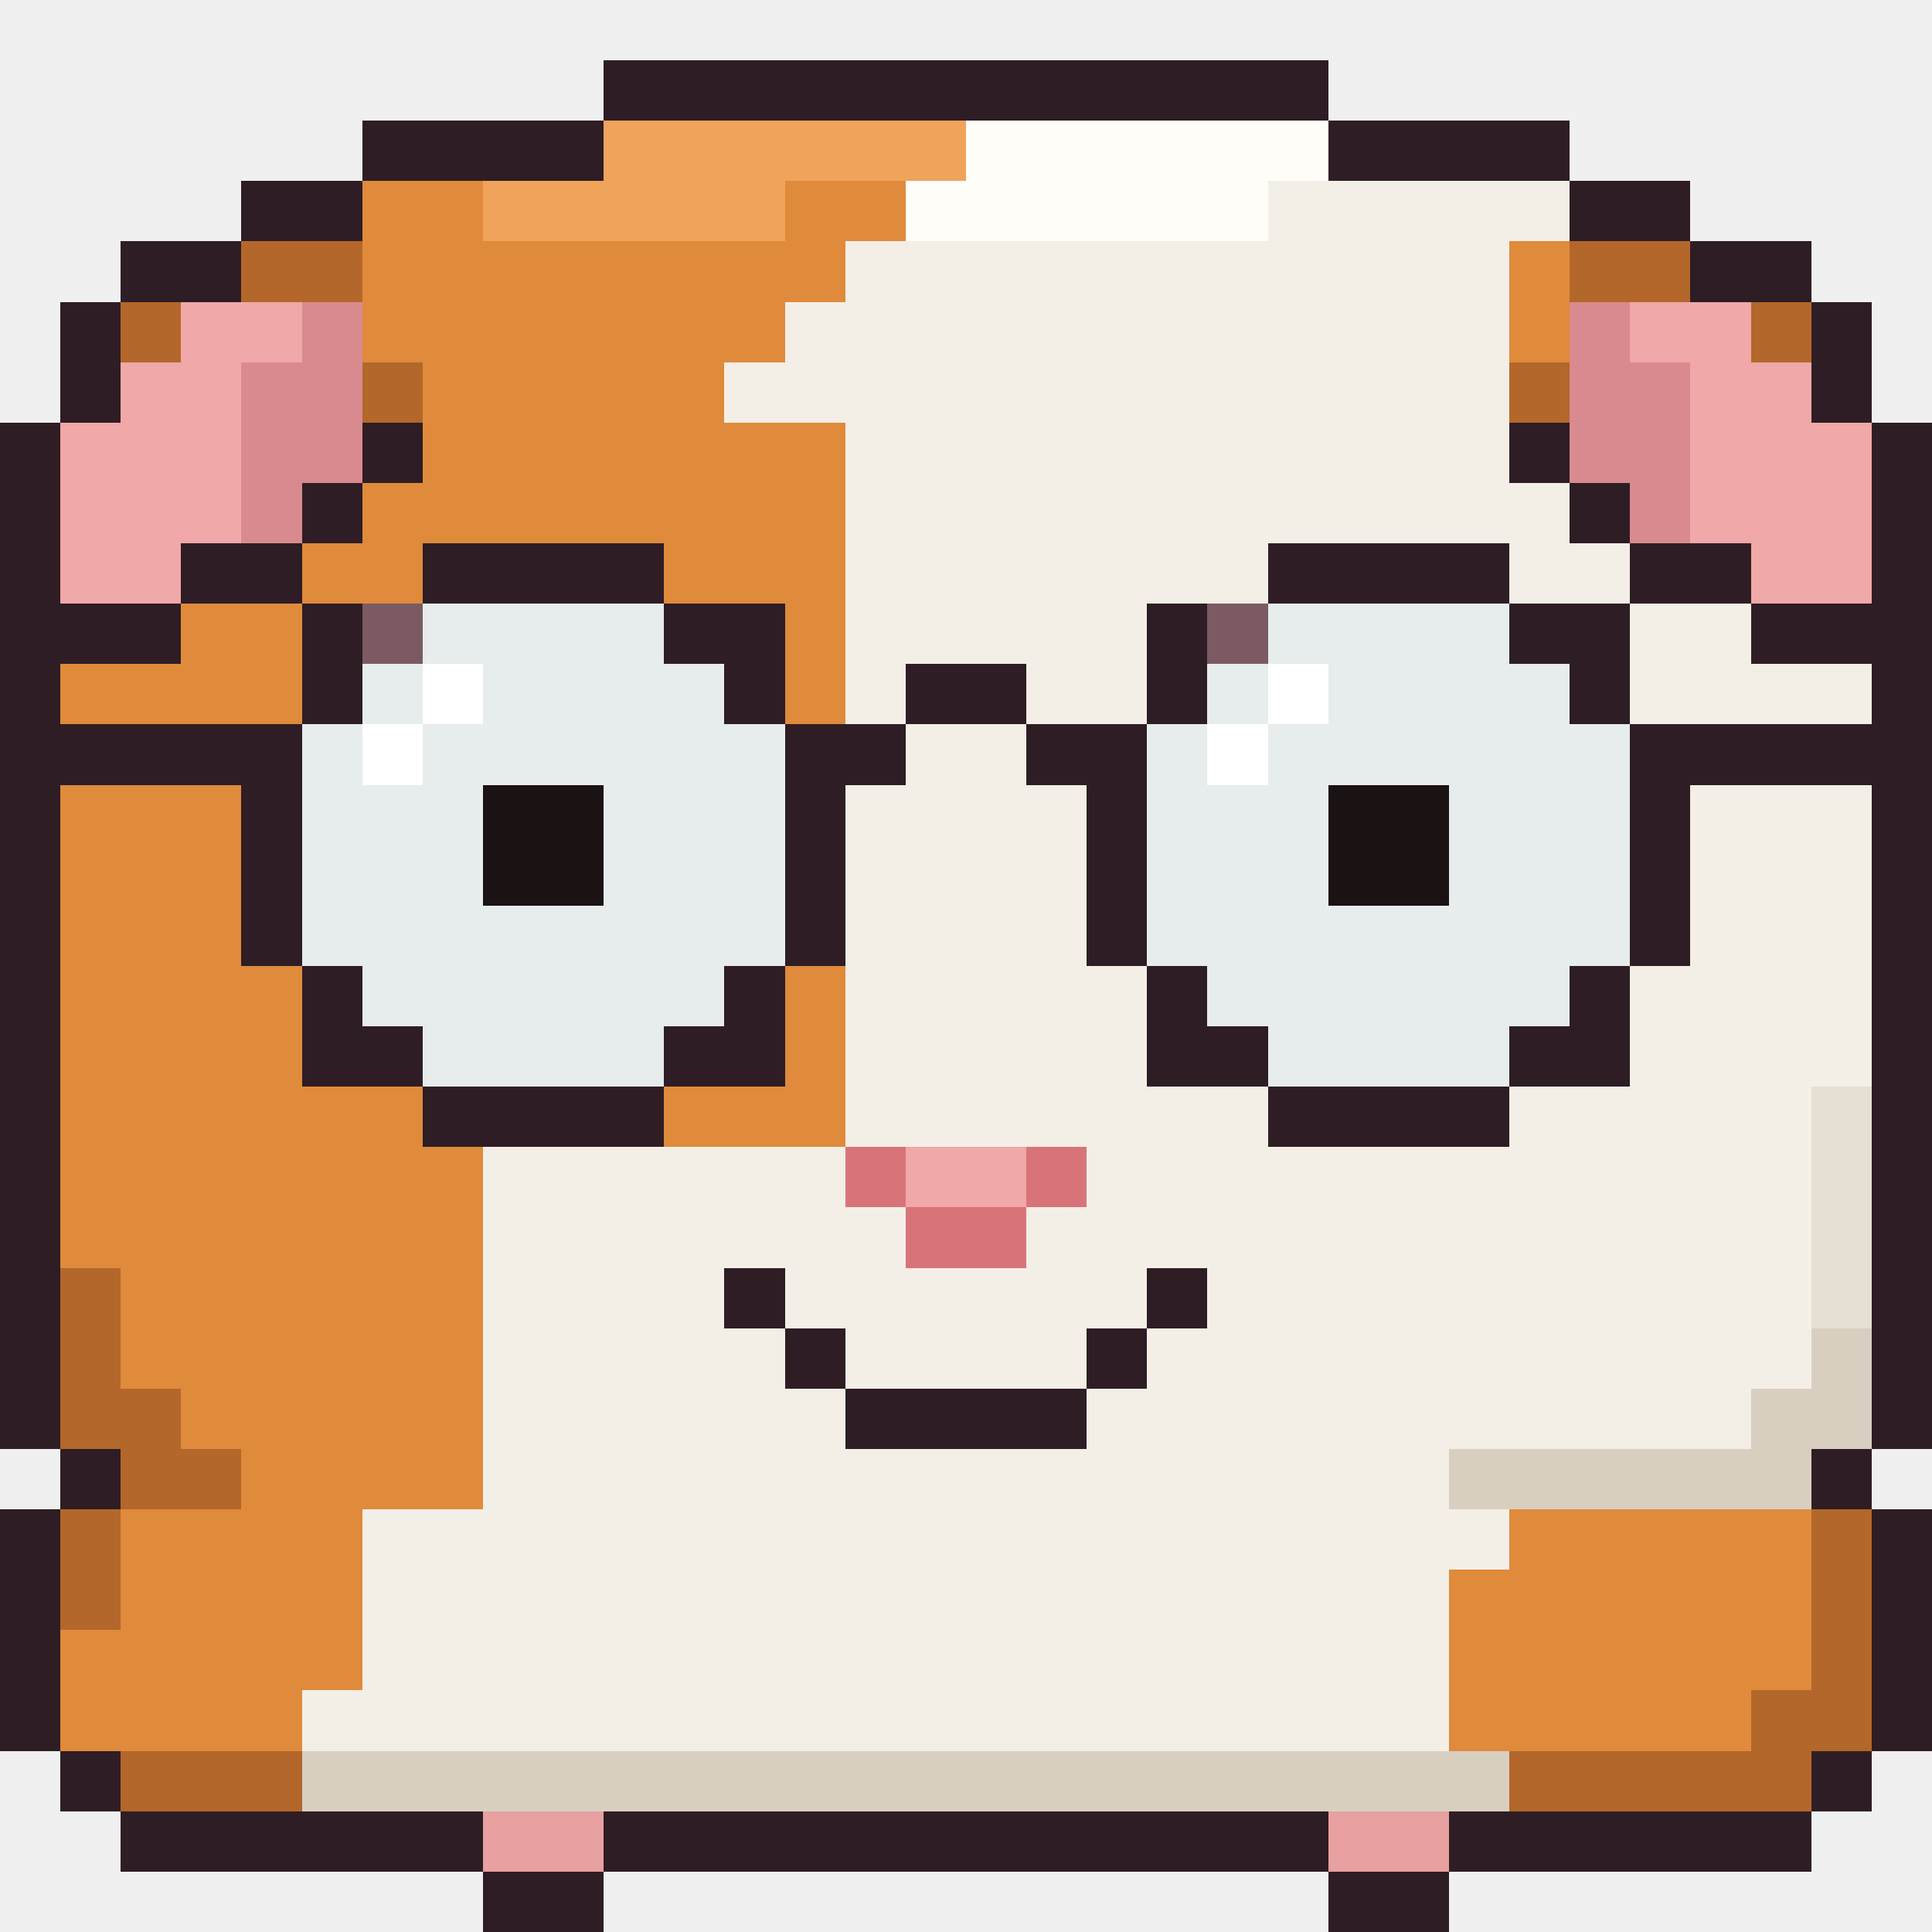
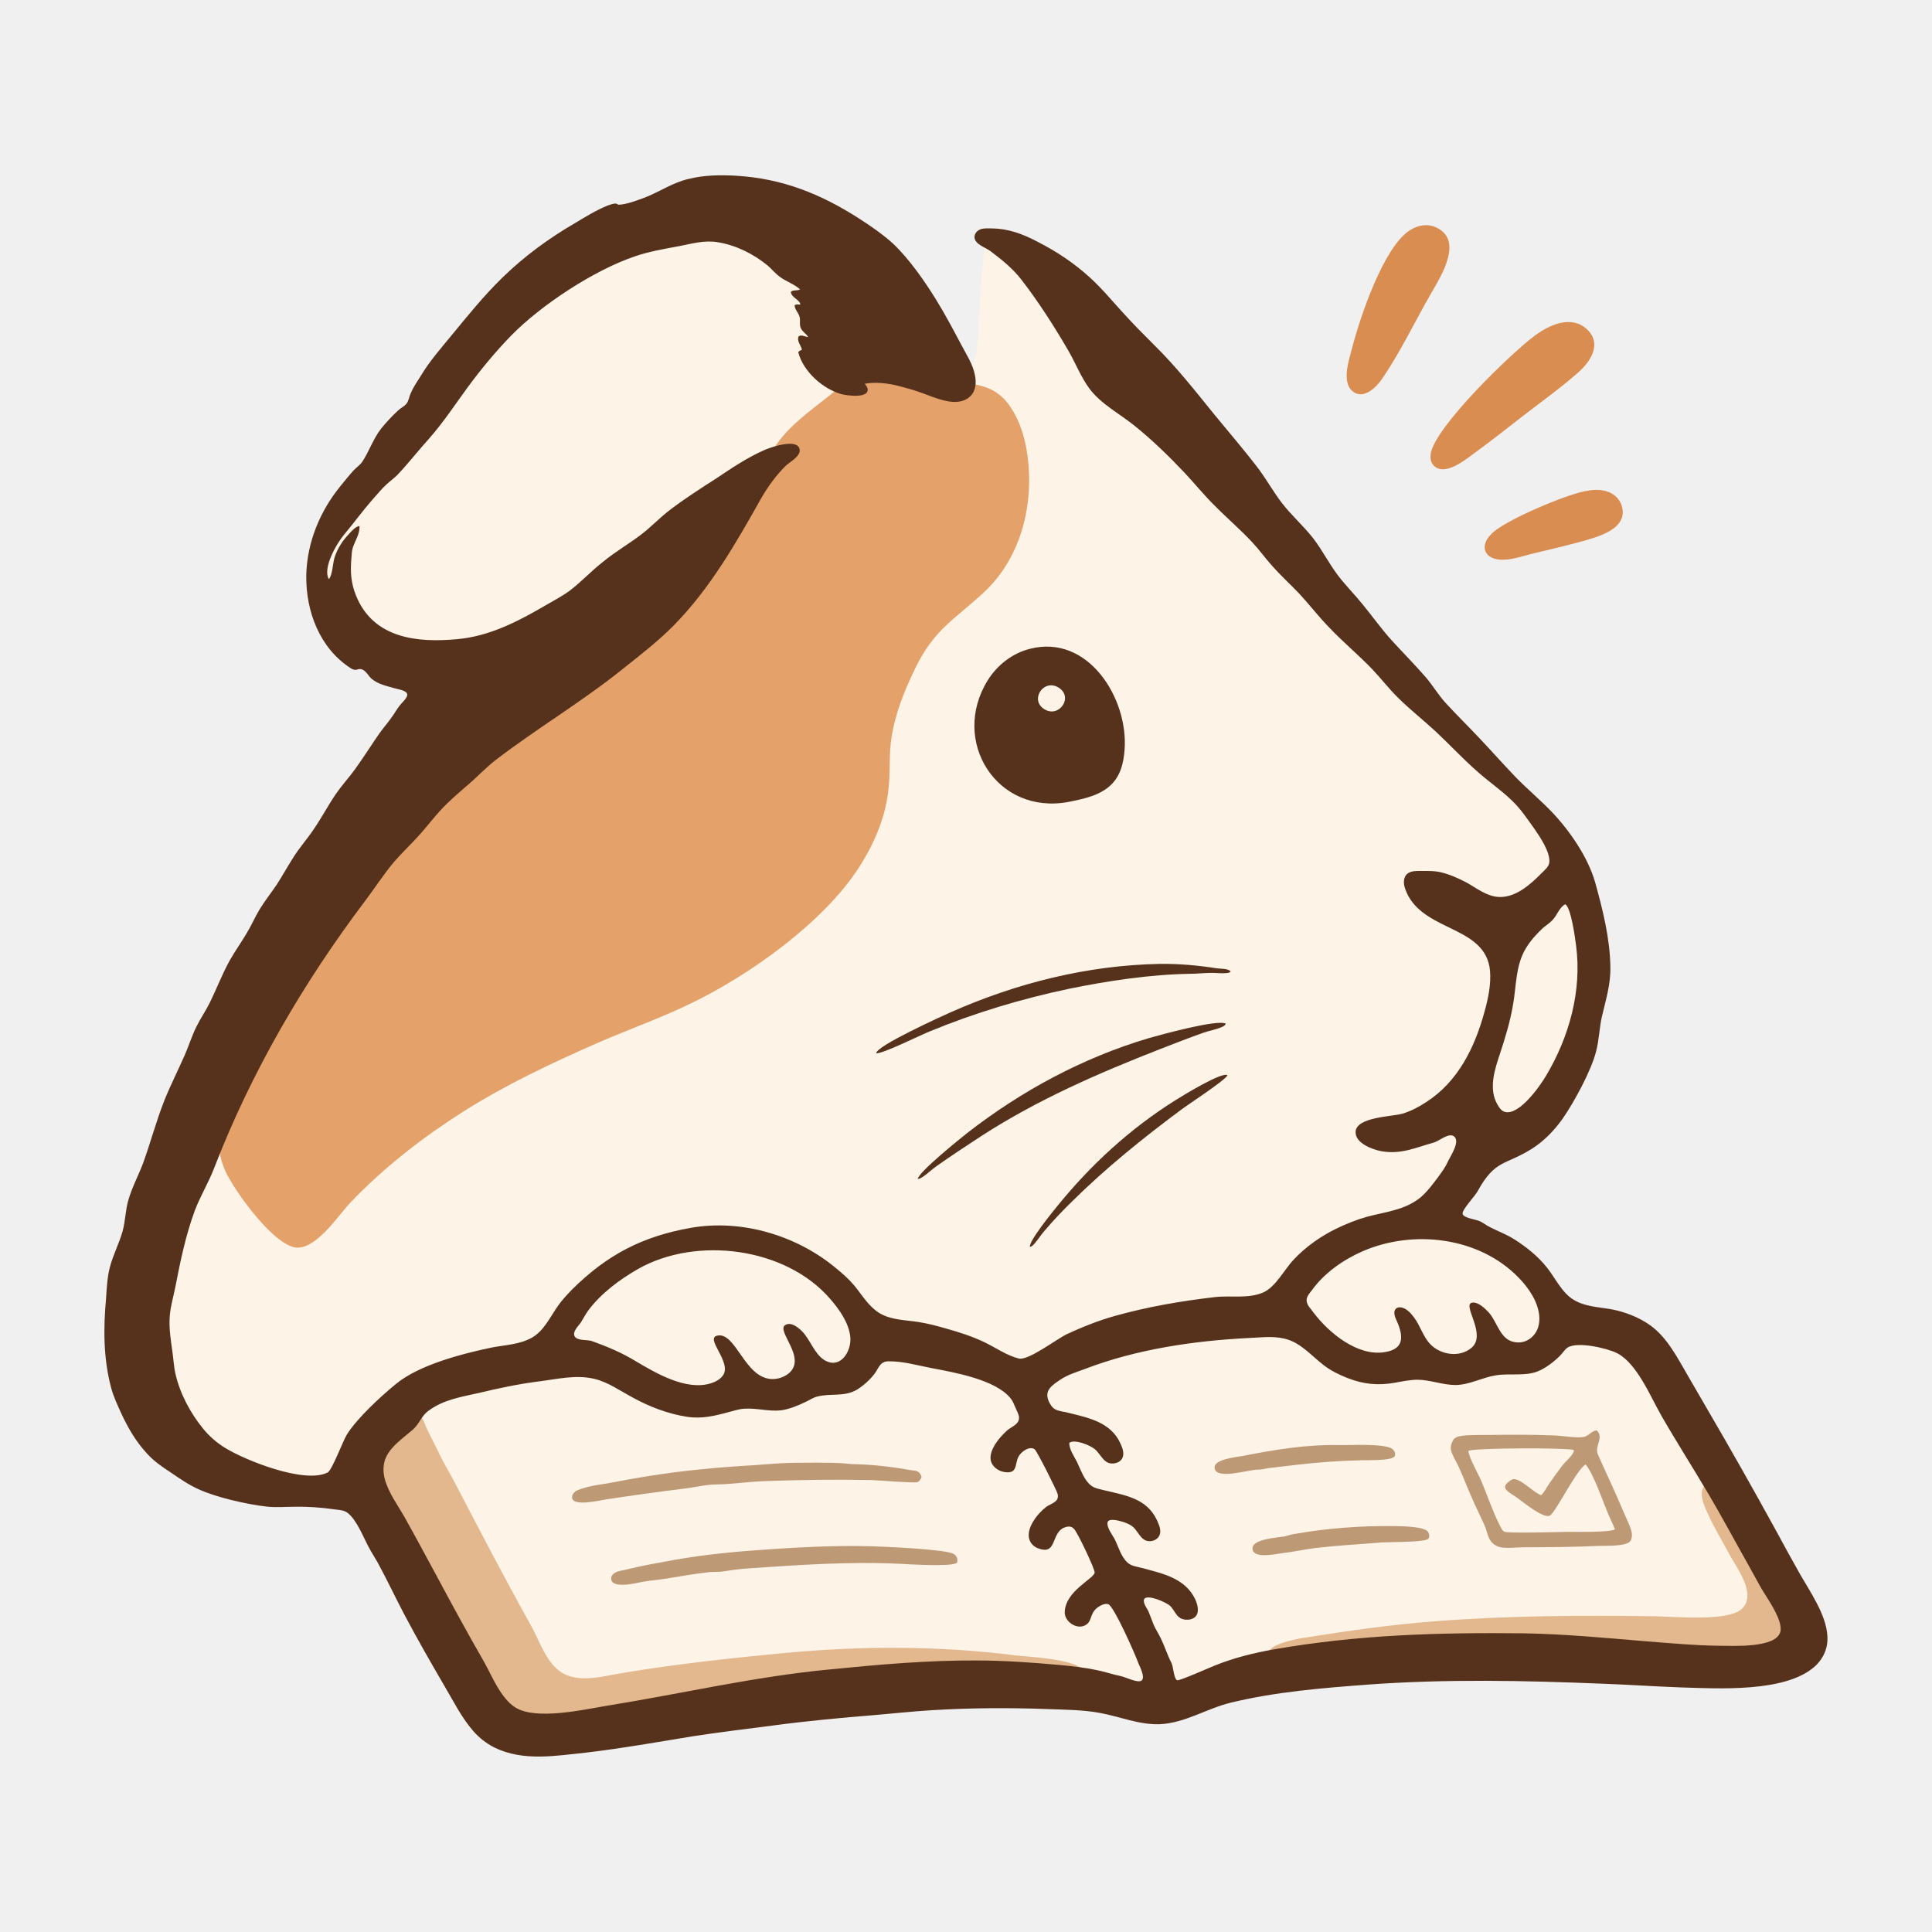
- <svg xmlns="http://www.w3.org/2000/svg" viewBox="0 0 32 32" width="32" height="32" shape-rendering="crispEdges">
-   <style>@media (max-width:24px){#m{display:none}#s{display:inline}}</style>
-   <g id="m">
-     <path fill="#1b1214" d="M8 13h2v2h-2zM22 13h2v2h-2z" />
-     <path fill="#2e1d24" d="M10 1h12v1h-12zM6 2h4v1h-4zM22 2h4v1h-4zM4 3h2v1h-2zM26 3h2v1h-2zM2 4h2v1h-2zM28 4h2v1h-2zM1 5h1v2h-1zM30 5h1v2h-1zM0 7h1v17h-1zM6 7h1v1h-1zM25 7h1v1h-1zM31 7h1v17h-1zM5 8h1v1h-1zM26 8h1v1h-1zM3 9h2v1h-2zM7 9h4v1h-4zM21 9h4v1h-4zM27 9h2v1h-2zM1 10h2v1h-2zM5 10h1v2h-1zM11 10h2v1h-2zM19 10h1v2h-1zM25 10h2v1h-2zM29 10h2v1h-2zM12 11h1v1h-1zM15 11h2v1h-2zM26 11h1v1h-1zM1 12h4v1h-4zM13 12h2v1h-2zM17 12h2v1h-2zM27 12h4v1h-4zM4 13h1v3h-1zM13 13h1v3h-1zM18 13h1v3h-1zM27 13h1v3h-1zM5 16h1v2h-1zM12 16h1v2h-1zM19 16h1v2h-1zM26 16h1v2h-1zM6 17h1v1h-1zM11 17h1v1h-1zM20 17h1v1h-1zM25 17h1v1h-1zM7 18h4v1h-4zM21 18h4v1h-4zM12 21h1v1h-1zM19 21h1v1h-1zM13 22h1v1h-1zM18 22h1v1h-1zM14 23h4v1h-4zM1 24h1v1h-1zM30 24h1v1h-1zM0 25h1v4h-1zM31 25h1v4h-1zM1 29h1v1h-1zM30 29h1v1h-1zM2 30h6v1h-6zM10 30h12v1h-12zM24 30h6v1h-6zM8 31h2v1h-2zM22 31h2v1h-2z" />
-     <path fill="#7b5a64" d="M6 10h1v1h-1zM20 10h1v1h-1z" />
-     <path fill="#b4672a" d="M4 4h2v1h-2zM26 4h2v1h-2zM2 5h1v1h-1zM29 5h1v1h-1zM6 6h1v1h-1zM25 6h1v1h-1zM1 21h1v3h-1zM2 23h1v2h-1zM3 24h1v1h-1zM1 25h1v2h-1zM30 25h1v4h-1zM29 28h1v2h-1zM2 29h3v1h-3zM25 29h4v1h-4z" />
-     <path fill="#d9737a" d="M14 19h1v1h-1zM17 19h1v1h-1zM15 20h2v1h-2z" />
-     <path fill="#d98a8f" d="M5 5h1v3h-1zM26 5h1v3h-1zM4 6h1v3h-1zM27 6h1v3h-1z" />
-     <path fill="#d9cfc1" d="M30 22h1v2h-1zM29 23h1v2h-1zM24 24h5v1h-5zM5 29h20v1h-20z" />
-     <path fill="#e08a3c" d="M6 3h2v3h-2zM13 3h2v1h-2zM8 4h6v1h-6zM25 4h1v2h-1zM8 5h5v1h-5zM7 6h5v3h-5zM12 7h2v3h-2zM6 8h1v2h-1zM5 9h1v1h-1zM11 9h1v1h-1zM3 10h2v2h-2zM13 10h1v2h-1zM1 11h2v1h-2zM1 13h3v8h-3zM4 16h1v13h-1zM13 16h1v3h-1zM5 18h2v7h-2zM11 18h2v1h-2zM7 19h1v6h-1zM2 21h2v2h-2zM3 23h1v1h-1zM2 25h2v4h-2zM5 25h1v3h-1zM25 25h5v3h-5zM24 26h1v3h-1zM1 27h1v2h-1zM25 28h4v1h-4z" />
-     <path fill="#e6dfd3" d="M30 18h1v4h-1z" />
-     <path fill="#e6edec" d="M7 10h4v1h-4zM21 10h4v1h-4zM6 11h1v1h-1zM8 11h4v1h-4zM20 11h1v1h-1zM22 11h4v1h-4zM5 12h1v4h-1zM7 12h6v1h-6zM19 12h1v4h-1zM21 12h6v1h-6zM6 13h2v4h-2zM10 13h3v2h-3zM20 13h2v4h-2zM24 13h3v2h-3zM8 15h4v2h-4zM12 15h1v1h-1zM22 15h4v2h-4zM26 15h1v1h-1zM7 17h4v1h-4zM21 17h4v1h-4z" />
-     <path fill="#e8a0a0" d="M8 30h2v1h-2zM22 30h2v1h-2z" />
-     <path fill="#f0a35a" d="M10 2h6v1h-6zM8 3h5v1h-5z" />
-     <path fill="#f0a8a8" d="M3 5h2v1h-2zM27 5h2v1h-2zM2 6h2v3h-2zM28 6h2v3h-2zM1 7h1v3h-1zM30 7h1v3h-1zM2 9h1v1h-1zM29 9h1v1h-1zM15 19h2v1h-2z" />
-     <path fill="#f4efe6" d="M21 3h5v1h-5zM14 4h11v1h-11zM13 5h12v1h-12zM12 6h13v1h-13zM14 7h1v5h-1zM15 7h4v4h-4zM19 7h2v3h-2zM21 7h4v2h-4zM25 8h1v2h-1zM26 9h1v1h-1zM27 10h2v2h-2zM17 11h2v1h-2zM29 11h2v1h-2zM15 12h2v1h-2zM14 13h4v6h-4zM28 13h3v3h-3zM18 16h1v4h-1zM27 16h4v2h-4zM19 18h2v2h-2zM25 18h5v1h-5zM8 19h4v6h-4zM12 19h2v2h-2zM21 19h9v1h-9zM14 20h1v1h-1zM17 20h13v1h-13zM13 21h6v1h-6zM20 21h10v1h-10zM12 22h1v3h-1zM14 22h4v1h-4zM19 22h11v1h-11zM13 23h1v2h-1zM18 23h11v1h-11zM14 24h10v1h-10zM6 25h18v3h-18zM24 25h1v1h-1zM5 28h19v1h-19z" />
-     <path fill="#fffdf8" d="M16 2h6v1h-6zM15 3h6v1h-6z" />
-     <path fill="#fff" d="M7 11h1v1h-1zM21 11h1v1h-1zM6 12h1v1h-1zM20 12h1v1h-1z" />
-   </g>
-   <g id="s" display="none" transform="scale(2)">
-     <path fill="#1b1214" d="M4 7h1v1h-1zM11 7h1v1h-1z" />
-     <path fill="#2e1d24" d="M5 0h6v1h-6zM3 1h2v1h-2zM11 1h2v1h-2zM1 2h2v1h-2zM13 2h2v1h-2zM0 3h1v9h-1zM15 3h1v9h-1zM2 4h1v1h-1zM13 4h1v1h-1zM1 5h1v2h-1zM3 5h3v1h-3zM10 5h3v1h-3zM14 5h1v2h-1zM2 6h1v3h-1zM6 6h4v1h-4zM13 6h1v3h-1zM6 7h1v2h-1zM9 7h1v2h-1zM3 9h3v1h-3zM10 9h3v1h-3zM6 11h1v1h-1zM9 11h1v1h-1zM1 12h1v1h-1zM7 12h2v1h-2zM14 12h1v1h-1zM0 13h1v1h-1zM15 13h1v1h-1zM1 14h1v1h-1zM14 14h1v1h-1zM2 15h2v1h-2zM5 15h6v1h-6zM12 15h2v1h-2z" />
-     <path fill="#b4672a" d="M3 2h1v2h-1zM12 2h1v2h-1zM2 12h2v1h-2zM1 13h1v1h-1zM14 13h1v1h-1zM2 14h1v1h-1zM13 14h1v1h-1z" />
-     <path fill="#d9737a" d="M7 10h2v1h-2z" />
-     <path fill="#d9cfc1" d="M14 11h1v1h-1zM13 12h1v1h-1zM3 14h10v1h-10z" />
-     <path fill="#e08a3c" d="M5 1h1v4h-1zM4 2h1v3h-1zM6 2h2v1h-2zM3 4h1v1h-1zM2 5h1v1h-1zM6 5h1v1h-1zM1 7h1v5h-1zM2 9h1v3h-1zM6 9h1v1h-1zM3 10h1v2h-1zM2 13h1v1h-1zM13 13h1v1h-1z" />
-     <path fill="#e6edec" d="M4 6h2v1h-2zM11 6h2v1h-2zM3 7h1v2h-1zM5 7h1v2h-1zM10 7h1v2h-1zM12 7h1v2h-1zM4 8h1v1h-1zM11 8h1v1h-1z" />
-     <path fill="#e8a0a0" d="M4 15h1v1h-1zM11 15h1v1h-1z" />
-     <path fill="#f0a35a" d="M6 1h2v1h-2z" />
-     <path fill="#f0a8a8" d="M1 3h2v1h-2zM13 3h2v1h-2zM1 4h1v1h-1zM14 4h1v1h-1z" />
-     <path fill="#f4efe6" d="M10 1h1v1h-1zM8 2h4v1h-4zM6 3h6v2h-6zM12 4h1v1h-1zM7 5h3v1h-3zM13 5h1v1h-1zM7 7h2v3h-2zM14 7h1v2h-1zM9 9h1v2h-1zM13 9h2v1h-2zM4 10h2v3h-2zM6 10h1v1h-1zM10 10h4v2h-4zM14 10h1v1h-1zM7 11h2v1h-2zM6 12h1v1h-1zM9 12h4v1h-4zM3 13h10v1h-10z" />
-     <path fill="#fffdf8" d="M8 1h2v1h-2z" />
-     <path fill="#fff" d="M3 6h1v1h-1zM10 6h1v1h-1z" />
+ <svg xmlns="http://www.w3.org/2000/svg" viewBox="0 0 1000 1000">
+   <g transform="translate(20.0 56.3) scale(1.1911)">
+     <g id="fill" fill="#fdf3e6">
+       <path d="M556.3 684.6c9.3 -0.9 18.6 -2 28 -2.6 26.4 -1.5 52.9 -1.3 79.3 -0.5 16.3 0.4 32.6 2.2 48.9 2.2 16 0.1 46.8 3.1 58.5 -9.4 10.1 -10.9 -2.7 -27.8 -8.3 -37.9 -13.2 -23.5 -25.9 -47.1 -39.5 -70.3 -5.9 -10 -11.9 -22.4 -19.5 -31.1 -5.6 -6.5 -14 -10.1 -22.4 -11.4 -5.1 -0.8 -10.3 -1.1 -14.9 -3.9 -5.7 -3.4 -8.6 -9.7 -12.6 -14.7 -3.8 -4.8 -8.6 -8.5 -13.7 -11.8 -5.1 -3.2 -10.7 -5.6 -16.2 -8.1 -1.9 -0.8 -4.1 -1.3 -5.9 -2.4 -0.7 -0.4 -1.4 -1.1 -1.7 -1.9 -0.8 -3 2.8 -5.7 4.3 -7.7 3.8 -5 6.4 -10.9 11.4 -14.9 4 -3.1 8.9 -4.6 13.3 -6.9 4.6 -2.3 8.5 -5.9 11.9 -9.8 6.7 -7.5 15.2 -23 17.7 -32.8 1 -4.3 1 -8.9 1.8 -13.3 0.9 -4.4 2.5 -8.6 3.3 -13.1 1.9 -10.2 0.3 -20.8 -2.1 -30.8 -2 -8.7 -3.9 -17.7 -8 -25.6 -6.9 -13.1 -18.1 -22.2 -28.3 -32.5 -5.9 -5.9 -11.4 -12.2 -17.2 -18.3 -4.9 -5.2 -10.2 -10.2 -14.9 -15.6 -3.1 -3.6 -5.5 -7.8 -8.6 -11.4 -4.9 -5.6 -10.2 -10.7 -15.1 -16.2 -4.6 -5 -8.6 -10.5 -12.9 -15.8 -3.1 -3.8 -6.5 -7.3 -9.5 -11.2 -4.2 -5.3 -7.2 -11.3 -11.3 -16.7 -4 -5.2 -9.1 -9.6 -13.1 -14.8 -4.1 -5.3 -7.3 -11.1 -11.3 -16.4 -11.4 -15 -23.8 -29.6 -36.2 -43.8 -6.6 -7.5 -13.8 -14.4 -20.7 -21.6 -4.8 -5 -9.1 -10.6 -14.1 -15.4 -7 -6.9 -15 -11.8 -23.6 -16.4 -4.8 -2.5 -10 -5.3 -15.4 -5.8 -1.9 -0.2 -6.4 -0.8 -7.6 1.2 -1 1.9 0.9 4.4 0.7 6.3 -1.1 11.6 -2 23.4 -2.4 35.1 -0.1 2.6 -0.7 15.5 -4.2 14.9 -2.5 -0.4 -7.7 -11.9 -8.9 -14.5 -5 -11.1 -15 -25.8 -23.5 -34.6 -20.2 -20.8 -57.6 -36.2 -86.5 -30.3 -8.7 1.7 -15.6 6.8 -23.8 9.5 -7.3 2.4 -14.9 3.3 -21.8 6.7 -28 13.9 -50.2 39.3 -68.5 64.1 -2.5 3.3 -4.9 7.1 -6.6 10.9 -1 2 -1.1 4.6 -2.7 6.4 -1.3 1.4 -3.1 2.2 -4.5 3.4 -2.2 1.9 -4.1 4.3 -6.1 6.4 -3.7 4.2 -5.6 9.9 -9 14.5 -3.3 4.5 -7.2 8.5 -10.6 13 -9 11.8 -14.3 26.2 -13.2 41.1 0.9 11.6 7.2 27.2 18.4 32.4 1.7 0.8 3.7 0.7 5.4 1.7 2.5 1.5 3.8 4.2 6.6 5.4 3.4 1.6 10.4 2.2 13 4.4 0.9 0.9 1.1 2.1 0.7 3.2 -0.6 1.6 -2 2.6 -3 4 -2.9 4.3 -6 8.4 -9 12.7 -3.9 5.5 -7.6 11.2 -11.5 16.7 -2.5 3.4 -5.3 6.5 -7.6 9.9 -3.5 5.1 -6.4 10.6 -9.9 15.7 -2.5 3.6 -5.4 7 -7.9 10.6 -2.9 4.2 -5.2 8.7 -8 13 -2.7 4.1 -5.9 8 -8.4 12.3 -1.8 3.1 -3.3 6.5 -5.1 9.7 -2.3 4 -5.1 7.7 -7.3 11.8 -3.2 6 -5.6 12.3 -8.7 18.4 -1.7 3.2 -3.8 6.2 -5.4 9.5 -2.5 5 -4.2 10.4 -6.5 15.5 -2.5 5.8 -5.5 11.4 -7.8 17.2 -3 7.8 -5.1 15.8 -7.9 23.7 -2.1 6.1 -5.2 11.9 -7 18.2 -1.2 4.2 -1.4 8.7 -2.5 13 -1.5 5.5 -4.1 10.6 -5.7 16.1 -2.1 7.5 -2.6 16.3 -2.6 24.1 -0.2 26.2 6.2 48.6 28.7 64.1 3.3 2.3 6.7 4.8 10.5 6.4 7.6 3.4 16.5 5.1 24.7 6.6 8.4 1.6 35.8 -0.4 41 3.8 4.8 4 7.1 10.8 10.1 16 4 7.1 7.3 14.3 11 21.4 6 11.3 12.3 22.4 18.5 33.6 4.4 7.6 8.4 16 14 22.8 2.5 3.1 5.5 5.7 9 7.6 4.6 2.5 9.9 3.9 15.2 4.2 17.9 1 36.1 -3.3 53.7 -6.1 15.7 -2.5 31.6 -4.3 47.3 -6.8 9.2 -1.4 18.4 -1.9 27.6 -2.9 30 -3.4 60.6 -6.2 90.8 -4.9 9.5 0.5 19.5 0.1 28.8 1.8 8.3 1.4 16.2 5.3 24.8 5 10.3 -0.4 19.3 -6.3 29.1 -9 13.2 -3.7 27.1 -5.1 40.7 -6.3z" />
+     </g>
+     <g id="page-edge" fill="#e3b88e">
+       <path d="M324.9 671c-23.7 2.2 -47.5 4.8 -71 8.7 -9.3 1.5 -21.3 5.4 -29.1 -2.1 -5.1 -4.9 -7.4 -12.3 -10.8 -18.4 -11.7 -20.9 -22.7 -42.2 -33.8 -63.4 -2.1 -4 -4.5 -7.8 -6.4 -11.9 -1.6 -3.4 -3.4 -6.7 -5 -10.1 -0.8 -1.5 -1.2 -3.2 -2.1 -4.7 -0.5 -0.8 -1.2 -1.6 -2.1 -2 -2.6 -1.2 -4 1.7 -5.7 3.1 -1.2 0.9 -2.6 1.5 -3.8 2.5 -3.7 2.9 -7.6 7.4 -9.6 11.6 -1.6 3.4 -2 7.3 -1.1 10.9 1.7 6.8 6.2 13.2 9.5 19.3 7.3 13.3 14.9 26.5 22.2 39.8 3.1 5.6 6 11.3 9.1 16.9 1.7 3 3.7 5.8 5.4 8.9 2.4 4.5 4.1 9.4 7.2 13.6 2.1 2.8 4.7 5.3 7.8 6.9 13 6.8 38.2 -0.6 52.3 -3.1 4.6 -0.8 9.3 -1.1 14 -1.9 16.1 -3 32.1 -6.3 48.3 -8.8 17.9 -2.7 36.2 -4.5 54.3 -5.4 20 -1 40.6 -2.7 60.5 0.2 3.3 0.4 17.9 3 19.2 -0.8 2.4 -7.1 -25.2 -8.1 -29.6 -8.7 -32.9 -4.2 -66.8 -4.2 -99.7 -1.1z" />
+       <path d="M606.1 657.3c-19 1.5 -37.8 4.2 -56.6 7.2 -3.1 0.5 -18.3 3.2 -14.9 8.7 0.7 1.1 2 1.7 3.3 1.8 1.6 0.1 3.2 -0.4 4.8 -0.6 4.5 -0.5 8.9 -1.1 13.4 -1.9 7.3 -1.2 14.7 -2 22 -2.6 30.6 -2.8 61.5 -2.3 92.1 -0.4 13.8 0.8 27.6 2.4 41.4 3.1 11.7 0.7 50.8 6.8 51.1 -12.2 0 -2.4 -0.7 -4.8 -1.6 -7 -1.9 -4.4 -4.9 -8.4 -7.3 -12.6 -5.7 -10.1 -11.8 -20.2 -17 -30.5 -1.2 -2.4 -6 -11.1 -7.9 -12.5 -0.9 -0.7 -2.1 -0.9 -3.3 -0.5 -5.9 2.5 -1.3 10.9 0.5 14.8 2.6 5.6 6 11.1 8.9 16.6 3.3 5.9 11.7 17 5.1 23.2 -5.8 5.5 -28.7 3.4 -37.1 3.2 -32.4 -0.5 -64.6 -0.3 -96.9 2.2z" />
+     </g>
+     <g id="rules" fill="#be9976">
+       <path d="M677 574.3c-2.3 0.3 -3.6 2.6 -5.7 2.9 -3.2 0.5 -9.5 -0.6 -13 -0.7 -9.5 -0.4 -19 -0.3 -28.5 -0.2 -3.1 0.1 -11.4 -0.3 -13.9 1.1 -0.7 0.4 -1.3 1.1 -1.6 1.9 -0.5 1 -0.8 2.2 -0.6 3.4 0.6 2.6 2.4 5.2 3.5 7.7 2.4 5.3 4.4 10.8 6.9 16.1 1.4 3 2.8 6 4.2 9 1.1 2.4 1.4 5.8 3.4 7.7 0.8 0.8 2.4 1.7 3.5 1.9 2.9 0.6 7.5 0 10.5 0 10.8 0 21.7 -0.1 32.5 -0.6 3.1 -0.1 11.7 0.3 13.5 -2.1 0.8 -1.1 0.8 -3.2 0.4 -4.4 -0.7 -2.8 -2.3 -5.6 -3.4 -8.3 -3.5 -8.5 -7.5 -16.7 -11.2 -25.1 -1.4 -3.4 2.9 -7.4 -0.5 -10.3zM667.1 582.8c-0.2 1.4 0.5 -0.5 -0.1 0.9 -0.9 2.1 -3.4 4 -4.8 5.8 -1.9 2.5 -3.8 5.1 -5.6 7.7 -1.2 1.7 -2.2 3.9 -3.7 5.3 -3.3 -1.3 -8.2 -6.6 -11.5 -7 -1 -0.1 -1.9 0.5 -2.6 1.2 -0.6 0.4 -1.4 1.1 -1.5 1.9 -0.2 0.7 0.2 1.3 0.7 1.8 1.3 1.3 3 2.1 4.5 3.2 2.5 1.8 11.2 9 14.1 7.8 2.6 -1.2 11.3 -19.5 15.6 -22.3 3.2 3.5 7.4 15.6 9.4 20.4 1 2.6 2.4 5.2 3.4 7.8 -1.9 1.4 -16.8 1.1 -20.2 1.1 -3.4 0 -26.8 0.8 -28 -0.1 -1 -0.6 -1.8 -2.7 -2.4 -3.8 -2.8 -5.8 -4.9 -12 -7.4 -18 -1.4 -3.3 -5.4 -10.2 -5.7 -13.3 2.7 -1.3 41.7 -1.4 45.8 -0.4z" />
+       <path d="M565 580.7c-13.9 -0.3 -28 2 -41.6 4.7 -2.6 0.5 -12.9 1.4 -12.4 5.3 0.8 5.3 14.9 0.6 18.6 0.7 1.7 0 3.2 -0.4 4.9 -0.7 4 -0.5 7.9 -0.9 11.9 -1.4 9.3 -1.1 19 -1.8 28.4 -2 2.5 -0.1 13.4 0.3 14.5 -1.8 0.7 -1.4 -0.6 -3.1 -1.9 -3.6 -4.9 -1.9 -16.7 -1.1 -22.4 -1.2z" />
+       <path d="M383.7 594.6c-0.3 -1 -0.7 -1.9 -1.7 -2.4 -0.9 -0.5 -1.9 -0.4 -2.9 -0.6 -7.9 -1.4 -16.1 -2.4 -24.2 -2.6 -2.4 0 -4.7 -0.4 -7 -0.5 -6.6 -0.2 -13.4 -0.2 -20 -0.1 -5.5 0.1 -11 0.6 -16.4 1 -15.7 0.9 -31.2 2.3 -46.7 4.8 -5.1 0.8 -10.1 1.7 -15.2 2.7 -5.1 1 -10.8 1.4 -15.6 3.5 -1.1 0.5 -2.3 1.8 -2.2 3.1 0.2 4.1 12.2 1.2 14.8 0.8 11.3 -1.7 22.7 -3.3 34.1 -4.7 4.3 -0.5 9.5 -1.8 13.8 -1.8 6.7 -0.1 13.3 -1.1 20 -1.4 15.8 -0.6 31.6 -0.8 47.4 -0.5 3 0.1 18.5 1.4 20 0.9 0.9 -0.3 1.5 -1.5 1.8 -2.2z" />
+       <path d="M583.6 623c3.1 -0.2 18.9 0 20.3 -1.6 0.6 -0.7 0.4 -2 0 -2.8 -1.3 -2.6 -11.4 -2.6 -14.3 -2.7 -14.8 -0.2 -29.8 0.9 -44.3 3.5 -1.4 0.2 -2.6 0.7 -3.9 1 -2.9 0.5 -13.7 1.1 -13.9 5 -0.3 5 10.2 2.6 12.8 2.3 5 -0.6 9.9 -1.7 14.8 -2.3 9.5 -1.1 19 -1.6 28.5 -2.4z" />
+       <path d="M399.1 631.8c0.5 -1.4 -0.1 -3 -1.5 -3.8 -2.8 -1.8 -25.1 -2.9 -29.7 -3.1 -16.4 -0.8 -32.6 -0.1 -49 1 -14.2 0.9 -28.6 2.2 -42.7 4.7 -6.7 1.2 -13.4 2.4 -20.1 4 -1.6 0.5 -3.7 0.6 -5.3 1.4 -1 0.5 -2 1.4 -2 2.6 -0.2 4.7 10.5 2.2 13.2 1.6 3.6 -0.7 7.3 -0.9 10.9 -1.5 5.9 -1 11.8 -2 17.8 -2.7 2 -0.3 4 -0.1 6 -0.3 3.8 -0.6 7.5 -1.1 11.4 -1.4 22.1 -1.5 44.2 -3.1 66.4 -2 3.8 0.2 22.7 1.4 24.6 -0.5z" />
+     </g>
+     <g id="patch" fill="#e4a26a">
+       <path d="M136.4 341.7c-17.8 24.6 -34.3 50 -47.9 77.1 -4.7 9.4 -10.6 18.6 -10.4 29.4 0.1 4.8 1.2 9.3 3.1 13.6 3.8 8.3 21.9 33.8 31.8 33.1 8.6 -0.6 17.1 -13.9 22.6 -19.7 14.7 -15.4 31.3 -28.2 49.2 -39.6 18.4 -11.6 38.3 -21 58.2 -29.7 13.5 -5.9 27.5 -10.8 40.8 -17.3 25.4 -12.3 57.5 -35.2 72.8 -59.1 7.3 -11.5 12.2 -23.5 13 -37.2 0.4 -6.3 0 -12.6 1 -18.9 1.6 -10.7 5.7 -20.7 10.4 -30.4 8.2 -16.8 16.7 -20.8 29.6 -32.7 14.1 -13 20.3 -32.1 19.8 -50.9 -0.3 -10.7 -2.5 -22.3 -9 -31.1 -2.5 -3.3 -5.7 -5.8 -9.6 -7.2 -8 -2.9 -16.9 -1.8 -25.2 -3 -8.1 -1.2 -15.6 -5.4 -23.9 -4.2 -6 0.8 -11.1 4.3 -15.7 8 -8.4 7 -18.2 13.4 -24.9 22 -5.5 7 -8.8 15.3 -13.1 23 -10.5 18.8 -21.8 38.2 -37.1 53.6 -21.1 21.2 -47.6 36.2 -71.4 54.2 -24.8 18.6 -45.9 42 -64.1 67z" />
+     </g>
+     <g id="ticks" fill="#d98d51">
+       <path d="M605.1 80.2c4.3 -7.4 14.5 -23.5 1.8 -28.8 -3.7 -1.6 -7.9 -0.7 -11.2 1.5 -11.3 7.4 -21.4 37.5 -24.8 50.6 -1.3 5.1 -4.9 15 0 19.2 4.8 4 10.5 -1.7 13 -5.5 7.7 -11.2 14.3 -25 21.2 -37z" />
+       <path d="M623.7 149.8c7.7 -5.6 15.1 -11.5 22.6 -17.3 7.6 -5.8 15.3 -11.4 22.5 -17.7 5.5 -4.8 10.9 -12.7 3.9 -19.1 -6.9 -6.2 -16.4 -1.7 -22.7 3 -10.1 7.5 -43.4 39.7 -45.1 51.3 -0.2 1.7 0 3.7 1.3 5 4.7 4.9 13.6 -2.3 17.5 -5.2z" />
+       <path d="M670.6 188c7 -2 20.8 -5.5 17.2 -15.9 -1.1 -3.1 -3.8 -5.2 -6.9 -6 -3 -0.8 -6.1 -0.5 -9.1 0.1 -8.8 1.8 -33.3 12.1 -39.8 17.9 -1.9 1.7 -3.8 4.1 -3.6 6.7 0.2 3.3 3.4 4.9 6.3 5.1 5 0.5 10.2 -1.6 15 -2.7 7 -1.7 14 -3.3 20.9 -5.2z" />
+     </g>
+     <g id="line" fill="#56321c">
+       <path d="M139.4 181.3c-1.7 0.3 -3.1 1.9 -4.3 3.2 -2.9 3 -5.2 6.4 -6.5 10.5 -0.8 2.4 -0.9 7.8 -2.5 9.4 -2.8 -4.8 3.4 -15.5 6.6 -19.3 4.2 -5 8.1 -10.4 12.4 -15.3 2 -2.2 3.9 -4.6 6.1 -6.6 1.6 -1.5 3.4 -2.7 4.9 -4.3 4.7 -5 8.9 -10.4 13.5 -15.5 6.2 -7 11.3 -14.8 16.8 -22.3 5.8 -7.9 12.1 -15.5 18.9 -22.5 13.1 -13.4 36.1 -28.5 53.9 -34.5 6.1 -2.1 12.7 -3.2 19.1 -4.4 5.7 -1.1 11 -2.7 16.9 -1.7 7.9 1.3 15.5 5.1 21.7 10.2 1.8 1.6 3.3 3.5 5.3 4.9 2.7 2 6.2 3.1 8.7 5.4 -1.3 0.7 -2.9 0.1 -4 1 0 2.5 3.9 3.4 4.1 5.6 -1.1 0 -1.7 -0.3 -2.5 0.3 0.1 1.9 1.7 3.2 2.2 5.1 0.4 1.8 -0.3 3.5 0.7 5.2 0.8 1.4 2.3 2.2 3 3.5 -1.4 -0.1 -2.6 -1.1 -4.1 -0.4 -1 2.1 1 4 1.4 5.9 -0.7 0.3 -1.2 0.5 -1.6 1.1 2.1 8.3 10.6 15.9 18.7 18.2 2.2 0.6 12.4 2.1 11.4 -2.5 -0.2 -0.7 -0.8 -1.4 -1.2 -2 4.6 -0.9 10.4 -0.2 14.9 1 3.1 0.8 6.3 1.7 9.4 2.8 6.1 2.1 15.9 7.1 21.6 1.6 2.4 -2.4 2.6 -5.9 2 -9 -0.9 -4.9 -3.8 -9.2 -6.1 -13.6 -3.5 -6.6 -7 -13.2 -10.9 -19.5 -5.1 -8.2 -11.5 -17.4 -18.5 -24.1 -4.5 -4.1 -9.6 -7.6 -14.7 -10.9 -16.8 -10.8 -33.5 -17.5 -53.6 -18.7 -6.9 -0.4 -13.9 -0.3 -20.7 1.4 -7 1.6 -12.7 5.7 -19.3 8.2 -3.3 1.2 -7.4 2.8 -10.9 3 -0.6 0 -0.9 -0.5 -1.4 -0.5 -1 -0.1 -2.4 0.5 -3.4 0.8 -5 2 -9.5 4.8 -14.2 7.6 -11.5 6.7 -22.2 14.5 -31.8 23.9 -7.9 7.7 -15 16.5 -22 25 -4.6 5.6 -9.6 11.3 -13.3 17.5 -1.5 2.4 -3.2 4.8 -4.3 7.4 -0.8 1.5 -0.9 3.5 -2 4.8 -1 1.2 -2.6 1.9 -3.7 3 -2.5 2.3 -5.1 5.1 -7.2 7.7 -3.5 4.4 -5.3 10.1 -8.4 14.7 -1 1.3 -2.4 2.3 -3.5 3.4 -2 2.2 -3.9 4.6 -5.8 6.9 -9 11 -14.6 24.6 -14.9 38.9 -0.2 15.6 5.8 31.6 19.3 40.3 2.6 1.7 3.1 -0.3 5.1 0.6 1.7 0.7 2.6 2.8 4 4 2.8 2.4 6.5 3.1 9.9 4.1 1.5 0.5 6.6 1 5.4 3.6 -0.7 1.6 -2.4 2.9 -3.4 4.3 -1.1 1.5 -2 3.1 -3.1 4.6 -1.7 2.5 -3.7 4.7 -5.4 7.1 -3.7 5.3 -7.1 10.8 -10.9 16 -2.6 3.5 -5.5 6.7 -8 10.3 -3.4 5 -6.2 10.3 -9.6 15.3 -2.8 4.2 -6.2 8 -8.9 12.3 -2.5 3.9 -4.7 7.9 -7.2 11.8 -2.5 3.7 -5.3 7.2 -7.6 11 -2 3.4 -3.6 7.1 -5.7 10.5 -2.3 3.9 -4.9 7.5 -7.1 11.4 -3.3 5.9 -5.7 12.3 -8.7 18.4 -1.8 3.6 -4 6.8 -5.8 10.4 -2 4 -3.3 8.3 -5.1 12.4 -2.9 6.6 -6.2 13.1 -8.9 19.8 -3.5 8.9 -5.9 18 -9.1 26.9 -2 5.4 -4.9 10.7 -6.5 16.3 -1.3 4.4 -1.3 9.1 -2.5 13.5 -1.5 5.4 -4.2 10.4 -5.6 15.9 -1.1 4.3 -1.3 8.9 -1.6 13.3 -1.2 13.1 -1.2 26.1 2.2 38.9 1 3.8 2.7 7.3 4.3 10.9 3 6.5 6.4 12.4 11.3 17.7 3 3.3 6.6 5.8 10.3 8.2 3.8 2.6 7.7 5.3 11.9 7.2 7.7 3.6 21 6.6 29.5 7.6 4.2 0.5 8.4 0.1 12.7 0.1 5.7 -0.1 11.1 0.3 16.7 1.1 2 0.3 4.3 0.2 6.1 1.6 3.9 3 6.7 10.3 9 14.6 1.2 2.3 2.7 4.6 4 6.9 4.1 7.5 7.7 15.2 11.7 22.8 5.5 10.4 11.4 20.7 17.3 30.8 3.9 6.6 7.4 13.7 12.5 19.6 2.6 3 5.7 5.4 9.2 7.2 12.6 6.2 26.8 3.6 40.2 2.2 15.3 -1.8 30.5 -4.5 45.7 -7 11.6 -1.8 23.3 -3.2 34.9 -4.7 14.9 -2 29.9 -3.4 44.8 -4.6 8.2 -0.7 16.4 -1.6 24.7 -2.1 16.4 -1 33.1 -1.1 49.6 -0.5 7.7 0.3 15.8 0.3 23.3 1.7 8.7 1.6 17 5.2 26 4.9 11 -0.5 20.5 -6.9 31 -9.4 19.4 -4.7 39.4 -6.3 59.2 -7.8 34 -2.5 68.2 -1.8 102.3 -0.4 11.3 0.4 22.5 1.2 33.8 1.6 16.1 0.5 45.3 2.3 58.1 -8.9 3.9 -3.4 6.1 -8.2 5.7 -13.5 -0.5 -9.2 -7.6 -19.3 -12.1 -27.2 -3.5 -6.2 -6.9 -12.4 -10.3 -18.7 -9.6 -17.5 -19.5 -35 -29.6 -52.3 -2.9 -5 -5.8 -10 -8.7 -15 -4.5 -7.7 -8.8 -16.3 -16.2 -21.7 -5 -3.6 -11.3 -6 -17.4 -7.1 -5.4 -0.9 -11.1 -1.1 -15.9 -4 -5.2 -3.1 -8 -9.5 -11.7 -14.1 -3.9 -4.9 -8.8 -8.8 -14.1 -12.2 -3.9 -2.4 -6.7 -3.3 -10.6 -5.3 -1.9 -0.9 -3.3 -2.3 -5.3 -2.9 -1.4 -0.5 -6.3 -1.2 -6.6 -2.9 -0.4 -1.7 5.4 -7.7 6.5 -9.8 7.7 -13.9 11.8 -11.1 23.5 -18.4 5.3 -3.3 10 -8.2 13.5 -13.2 4.9 -7 12.5 -21 14.5 -29.2 1.3 -4.9 1.4 -10.1 2.5 -15 1.7 -7.3 3.9 -14.2 3.7 -21.8 -0.2 -12.4 -3.3 -24.7 -6.6 -36.6 -3.1 -10.9 -11 -22.4 -18.8 -30.6 -5 -5.2 -10.5 -9.8 -15.6 -15 -5.4 -5.6 -10.6 -11.5 -16 -17.2 -4.8 -5.1 -9.8 -10 -14.5 -15.1 -3.4 -3.7 -5.8 -8 -9.1 -11.7 -4.7 -5.4 -9.8 -10.5 -14.6 -15.8 -4.5 -5 -8.3 -10.4 -12.5 -15.5 -3.4 -4.2 -7.2 -8 -10.5 -12.3 -4 -5.2 -6.9 -11.1 -10.9 -16.3 -4.3 -5.5 -9.6 -10.1 -13.8 -15.6 -3.4 -4.5 -6.2 -9.4 -9.5 -14 -6.2 -8.2 -13 -16.1 -19.5 -24 -8.5 -10.5 -16.9 -21.2 -26.5 -30.6 -4.6 -4.6 -9.1 -9.1 -13.5 -14 -4.7 -5.1 -9.1 -10.5 -14.3 -15.2 -6.8 -6.2 -14.3 -11.2 -22.5 -15.4 -6.4 -3.4 -12.7 -5.8 -20 -5.9 -1.7 0 -3.5 -0.2 -5.1 0.4 -2 0.8 -3.2 2.9 -2.1 4.9 1.4 2.2 4.6 3.1 6.7 4.7 4.9 3.7 9.5 7.4 13.3 12.3 7.4 9.6 14.2 20.2 20.3 30.7 3.2 5.5 5.5 11.6 9.3 16.7 5 6.6 12.7 10.6 19.1 15.7 7.8 6.2 15.3 13.5 22.2 20.8 4.4 4.7 8.5 9.8 13.1 14.3 5.3 5.4 11.1 10.3 16.3 15.9 3.1 3.3 5.7 7 8.7 10.3 3.7 4.2 7.9 8 11.8 12.1 4.5 4.9 8.5 10.1 13.1 14.8 5.9 6.2 12.4 11.6 18.3 17.7 4 4.2 7.5 8.8 11.7 12.9 5.2 5.1 10.9 9.6 16.2 14.5 6.1 5.7 11.7 11.8 18 17.3 4.9 4.4 10.4 8.1 15.1 12.7 3.9 3.7 6.8 8.2 9.9 12.5 2.4 3.5 6.5 9.6 6.3 14 -0.1 2.2 -2 3.5 -3.4 5 -4.9 4.9 -11.3 10.8 -18.9 10.3 -5.1 -0.4 -9.3 -3.8 -13.6 -6.2 -3.6 -1.9 -7.6 -3.7 -11.6 -4.6 -2.4 -0.5 -4.7 -0.5 -7.2 -0.5 -3.5 0 -8 -0.4 -8.5 4.3 -0.2 2.3 0.9 4.6 1.9 6.6 8.6 15.6 33.6 13.4 35.5 32.4 0.5 6 -0.8 12.2 -2.4 17.9 -4.2 15.5 -11.5 30.4 -25.4 39.3 -3.2 2.1 -6.6 3.9 -10.3 5 -4.6 1.3 -19.7 1.4 -20.3 7.7 -0.4 5.1 7.4 7.9 11.2 8.6 8.6 1.5 14.9 -1.6 22.9 -3.8 2.3 -0.7 6.3 -4.3 8.6 -2.7 2.9 2.1 -1.3 8.3 -2.4 10.6 -1.1 2.5 -2.6 4.6 -4.2 6.8 -2.4 3.2 -4.8 6.5 -7.8 9.1 -6.8 5.6 -15.2 6.3 -23.4 8.5 -4.6 1.3 -9.1 3.1 -13.4 5.2 -6.6 3.2 -13.4 8 -18.4 13.4 -4.1 4.3 -7.8 11.9 -13.3 14.3 -6.5 2.8 -14.1 1.2 -21 2 -14.7 1.7 -29.2 4.2 -43.5 8.2 -7.1 2 -14.1 4.8 -20.8 7.9 -4.4 2.1 -16.6 11.5 -20.8 10.6 -5.1 -1.2 -10.2 -4.8 -15 -7.1 -5.4 -2.6 -11.4 -4.5 -17.2 -6.1 -3.8 -1.1 -7.7 -2.1 -11.6 -2.7 -5.7 -0.9 -11.8 -0.8 -16.9 -3.9 -4.8 -3 -7.5 -7.9 -11 -12.1 -2.3 -2.7 -4.9 -5 -7.6 -7.2 -17.1 -14.4 -41.2 -21.6 -63.3 -17.7 -21 3.7 -36.4 11.7 -51.6 26.8 -2.2 2.3 -4.4 4.6 -6.2 7.2 -3.3 4.7 -6 10.7 -11.2 13.7 -5.3 3 -11.7 3.2 -17.5 4.3 -12.8 2.7 -31.6 7.5 -41.7 15.9 -6.5 5.3 -17 15 -21.3 22 -1.7 2.8 -6.4 15.4 -8.3 16.4 -9.9 5.1 -35.7 -5.2 -44.6 -10.7 -3.6 -2.2 -6.9 -5.1 -9.5 -8.3 -5.5 -6.7 -10.1 -15.3 -12 -23.7 -0.8 -3.3 -0.9 -6.7 -1.4 -10 -0.6 -4.4 -1.4 -9.3 -1.2 -13.8 0.1 -4.6 1.6 -9.6 2.5 -14.1 2.2 -11.3 4.5 -22.5 8.5 -33.3 2.4 -6.3 5.9 -12 8.3 -18.2 16.1 -41.7 38.8 -80.7 65.7 -116.3 4.3 -5.7 8.1 -11.7 12.7 -17.1 3.3 -3.8 6.9 -7.2 10.2 -10.8 4.4 -4.8 8.1 -10 12.8 -14.5 3.6 -3.5 7.4 -6.6 11.1 -9.9 3.3 -3 6.4 -6.2 9.9 -8.9 18 -13.8 37.8 -25.5 55.4 -39.7 7.5 -6 15.1 -11.8 21.9 -18.7 16 -16.2 27.2 -36 38.3 -55.7 2.8 -4.8 6.2 -9.5 10.2 -13.5 1.6 -1.6 3.7 -2.6 5.2 -4.4 0.7 -0.8 1.3 -1.8 1.1 -2.9 -0.7 -5.1 -12.3 -1.1 -15.1 0.1 -7.6 3.3 -14.5 8 -21.4 12.6 -6.7 4.3 -13.4 8.6 -19.7 13.4 -4.4 3.3 -8.2 7.4 -12.5 10.7 -5.5 4.2 -11.6 7.7 -16.9 12.1 -5 3.9 -9.3 8.6 -14.3 12.4 -3.4 2.5 -7.1 4.4 -10.7 6.5 -12 7 -24.4 13.4 -38.4 14.6 -17.4 1.6 -36.3 -0.4 -43.8 -19 -2.2 -5.4 -2.5 -10.4 -2 -16.1 0.2 -1.6 0.1 -3.1 0.6 -4.6 1 -3.1 3.2 -6.2 2.9 -9.5zM663.4 345.7c2.5 1.3 4.3 14.8 4.7 17.9 2.6 19.7 -3 39.8 -13.1 56.7 -2.6 4.4 -11.7 17.4 -17.9 15.6 -1.4 -0.4 -2.3 -1.7 -3 -2.9 -4.3 -7 -1.3 -15.7 1.1 -22.9 2.2 -6.7 4.2 -13.3 5.4 -20.2 1.6 -8.4 1.1 -17.6 5.7 -25.1 1.9 -3.2 4.7 -6.3 7.4 -8.8 1.4 -1.2 2.9 -2.1 4.1 -3.4 2 -2 3.1 -5.7 5.6 -6.9zM600.1 529.3c-1.4 -3 -5.3 -9.2 -9.3 -8.4 -0.8 0.2 -1.4 0.8 -1.6 1.6 -0.4 1.9 0.9 3.9 1.6 5.7 2.5 6.5 1.7 10.9 -5.8 12.1 -11.8 2 -24.4 -8.4 -31 -17.2 -1.1 -1.6 -3 -3.2 -3 -5.4 0 -1.6 1.3 -3 2.3 -4.3 5.4 -7.5 13.7 -13.3 22.2 -17 22.1 -9.5 50.5 -6.1 67.6 11.5 4.3 4.4 8.4 10.3 9 16.6 0.3 3.3 -0.5 6.7 -3 9.1 -1.7 1.6 -3.9 2.6 -6.3 2.5 -7.7 -0.2 -8.5 -8.4 -12.7 -13.1 -1.6 -1.7 -4.6 -4.6 -7.1 -4.2 -4.8 0.7 6.5 13.7 -0.3 19.6 -5.3 4.5 -13.7 3.1 -18.2 -1.8 -1.9 -2.1 -3.1 -4.8 -4.4 -7.3zM259.4 544.2c-6.1 -3.7 -12.3 -6.3 -19 -8.7 -1.9 -0.7 -6.4 0 -7.5 -2.1 -1 -2 1.6 -4.4 2.6 -5.8 1.1 -1.7 2 -3.5 3.2 -5.2 5.6 -7.6 13.7 -13.6 21.9 -18.3 25.4 -14.3 64 -9.3 83.3 13 4 4.6 8.1 10.3 8.8 16.5 0.7 6.3 -4.4 14.6 -11.5 10 -4.4 -3 -5.9 -8.9 -9.7 -12.6 -1.7 -1.6 -4.6 -3.9 -7 -2.5 -4.4 2.5 10.1 14.7 1 21.4 -2.1 1.5 -4.6 2.2 -7.1 2.1 -11.6 -0.6 -15.4 -20.3 -23.3 -18.9 -6 1 6.3 11.5 2.3 17.3 -1.2 1.7 -3.2 2.8 -5.1 3.4 -10.7 3.5 -24 -4.3 -32.9 -9.6zM447.9 579.7c2.4 -1.7 9.1 1.1 11.1 2.8 2.9 2.5 4 7 8.7 6.1 1.3 -0.2 2.4 -0.9 3.1 -2 1.2 -2.1 0.2 -4.6 -0.7 -6.6 -4.2 -9.2 -13.6 -11.1 -22.5 -13.3 -1.8 -0.5 -3.8 -0.6 -5.6 -1.4 -1.5 -0.7 -2.3 -2.1 -3 -3.5 -2.2 -4.9 1.4 -7.1 5.1 -9.6 3.3 -2.2 7.2 -3.3 10.9 -4.7 22 -8.4 46.8 -12.1 70.3 -13.3 5.3 -0.2 10.6 -1 15.9 0.2 7.2 1.6 11.7 7.4 17.4 11.7 3 2.3 6.5 4 10 5.4 7.1 2.8 13.4 3.4 20.8 2.1 3.3 -0.6 6.7 -1.3 10 -1.3 5.5 0.1 10.8 2.3 16.4 2.3 6 -0.1 11.6 -3.3 17.4 -4.2 6 -1 12.8 0.5 18.4 -1.8 3.4 -1.4 7 -4.2 9.5 -6.7 1.1 -1.1 1.9 -2.5 3.2 -3.5 4.2 -2.9 17.4 0.2 21.7 2.4 8.6 4.5 14.3 18.6 19.1 27 6.6 11.5 13.7 22.6 20.5 34.1 5.9 10 11.4 20.3 17.1 30.4 2 3.5 3.8 7 5.8 10.5 2.5 4.3 9.5 13.8 8.4 18.9 -1.7 7.4 -20.9 6.2 -26.6 6.2 -10.5 -0.1 -21 -1.1 -31.4 -1.9 -17.9 -1.5 -35.8 -3.2 -53.7 -3.5 -37.1 -0.4 -71.9 0.6 -108.6 7 -8.4 1.5 -17 3.6 -25 6.8 -2.1 0.8 -15.8 6.9 -16.8 6.6 -1.5 -0.4 -1.7 -5.9 -2.5 -7.5 -1.8 -3.4 -2.9 -7.1 -4.6 -10.6 -1 -2.1 -2.3 -4 -3.2 -6.1 -0.8 -1.9 -1.4 -3.8 -2.2 -5.7 -0.6 -1.2 -1.5 -2.4 -1.9 -3.7 -0.1 -0.5 -0.3 -1.3 0.1 -1.8 1.6 -2 9.6 1.6 11.1 3 1.8 1.6 2.5 4.3 4.7 5.5 1.2 0.6 2.6 0.7 3.9 0.5 4.7 -0.9 3.9 -5.7 2.3 -9 -4.5 -9.1 -14.2 -11 -23.1 -13.4 -2.2 -0.6 -4.6 -0.8 -6.3 -2.4 -2.8 -2.6 -3.9 -7 -5.6 -10.3 -1 -1.8 -3.4 -4.9 -3 -7.1 0.5 -2.2 5.8 -0.5 7.1 -0.1 1.4 0.5 2.9 1.1 4 2.1 2.6 2.3 3.6 6.8 8.1 6.1 1.1 -0.2 2.2 -0.8 2.9 -1.7 1.2 -1.6 0.9 -3.6 0.2 -5.4 -4.1 -11.1 -13.3 -12.5 -23.5 -14.9 -2.2 -0.6 -4.5 -0.8 -6.3 -2.4 -2.8 -2.4 -4.2 -6.7 -5.8 -10 -1.2 -2.4 -3.5 -5.6 -3.3 -8.3zM343.7 678.2c-32.7 3.1 -64.6 10.6 -96.9 15.8 -10.2 1.7 -30.5 6.3 -39.5 0.8 -2.3 -1.4 -4.1 -3.4 -5.7 -5.6 -3.3 -4.5 -5.4 -9.6 -8.1 -14.4 -7.2 -12.5 -14.1 -25.2 -20.9 -37.9 -4.5 -8.3 -9 -16.7 -13.6 -24.9 -3 -5.3 -7 -10.6 -8.6 -16.6 -0.8 -3.1 -0.8 -6.5 0.6 -9.5 2.3 -4.9 7.6 -8.4 11.6 -11.9 2.8 -2.4 3.7 -6 6.8 -8.2 6.6 -4.9 14.2 -6 22.1 -7.8 8.4 -2 16.8 -3.8 25.4 -4.9 8.1 -1 16.4 -3.1 24.5 -1.2 6 1.4 11.1 5.1 16.5 8 7.4 4.1 15.5 7.2 23.8 8.5 6.5 1 12.2 -0.4 18.4 -2.1 2.1 -0.5 4.3 -1.3 6.5 -1.4 5.3 -0.4 10.7 1.3 16 0.7 3.7 -0.5 7.7 -2.2 11 -3.8 1.6 -0.8 3.1 -1.8 4.8 -2.2 5.6 -1.5 11.9 0.3 17.4 -3.1 2.7 -1.7 5.7 -4.4 7.6 -7 1 -1.3 1.6 -3.1 2.9 -4.2 0.8 -0.7 1.8 -1 2.9 -1 6.3 -0.1 12.4 1.7 18.6 2.9 10 1.9 27.9 5 34.5 13.1 1.1 1.3 1.6 2.9 2.3 4.4 0.5 1.2 1.2 2.4 1.4 3.6 0.1 0.9 0 1.7 -0.5 2.4 -1.1 1.6 -3.2 2.4 -4.6 3.6 -3.5 3.1 -10 10.6 -6 15.4 1.1 1.4 2.9 2.4 4.7 2.7 5.8 0.9 4.5 -3 6.1 -6.5 1 -2.1 4.7 -5 7.1 -3.4 1 0.7 9.4 17.4 10 19.4 0.2 0.8 0.2 1.6 -0.2 2.4 -1 1.6 -3.3 2.2 -4.8 3.3 -3.7 2.8 -9.2 9.6 -7.1 14.6 0.7 1.7 2.3 3 4 3.5 8.6 3 4.6 -8.5 12.7 -9.6 1 -0.1 1.9 0.3 2.6 1.1 1.5 1.6 8.9 17.1 8.9 18.9 -0.2 2.6 -12.6 7.9 -13 17 -0.3 4.3 5.5 8.3 9.4 5.6 2.9 -2 1.1 -5.9 6.7 -8.5 0.9 -0.4 2 -0.7 2.9 -0.3 2.5 1.1 11.4 21.3 12.7 24.8 0.6 1.8 3.5 6.8 1.7 8.3 -1.6 1.3 -7 -1.5 -9 -1.9 -3.5 -0.7 -6.9 -1.9 -10.4 -2.6 -5.2 -1.1 -10.5 -1.7 -15.8 -2.2 -12.1 -1.1 -24.5 -2 -36.7 -2 -21.3 -0.1 -42.6 1.8 -63.7 3.9z" />
+       <path d="M447.6 301.2c6.4 -1.3 13.6 -2.7 18.5 -7.5 4.1 -4 5.4 -9.6 5.8 -15.2 1.7 -22.2 -15.8 -50.4 -41.2 -43.8 -7.6 1.9 -14.2 7.1 -18.3 13.7 -16.3 26.4 4 58.7 35.2 52.8zM443 251.4c7 4 0.5 13.6 -6 9.5 -6.4 -4 -0.4 -13.2 6 -9.5z" />
+       <path d="M364 410.4c2.2 0.6 19.9 -8.2 23.3 -9.5 19.7 -8.1 39.7 -14.1 60.5 -18.5 17.2 -3.5 35.1 -6.2 52.6 -6.5 3.1 0 6.3 -0.4 9.4 -0.4 2.1 0 4.2 0.3 6.3 0.1 0.7 -0.1 1.6 -0.1 1.9 -0.8 -1.5 -1.3 -4.2 -1 -6.1 -1.3 -8.5 -1.3 -16.2 -2 -24.8 -1.9 -31.3 0.6 -62 8.3 -90.5 20.9 -4.3 1.9 -32.7 14.8 -32.6 17.9z" />
+       <path d="M382 465c0.7 0.1 1.5 -0.4 2.1 -0.8 2.2 -1.4 4 -3.3 6.2 -4.8 6.4 -4.5 12.9 -8.8 19.5 -13.1 24.3 -15.7 50.7 -27.2 77.6 -37.7 6.2 -2.4 12.5 -4.9 18.8 -7.1 2.5 -0.9 5.3 -1.3 7.8 -2.4 0.8 -0.3 1.5 -0.7 1.9 -1.5 -3.4 -2.1 -28.7 4.9 -33.6 6.3 -28.6 8.5 -55.3 22.9 -78.8 41.2 -3.5 2.8 -20.7 16.6 -21.5 19.9z" />
+       <path d="M430.8 494.6c0.8 -0.2 1.5 -0.9 2 -1.5 1.5 -1.7 2.7 -3.7 4.2 -5.4 3.8 -4.5 8 -8.9 12.3 -13.1 14.6 -14.4 30.6 -27.3 47 -39.5 3 -2.3 19.5 -13 20.3 -15.1 -2.1 -1.8 -19.9 9.1 -22.7 10.9 -19.6 12.3 -36.6 27.9 -51.2 45.9 -1.9 2.3 -12.7 15.6 -11.9 17.8z" />
+     </g>
  </g>
</svg>
